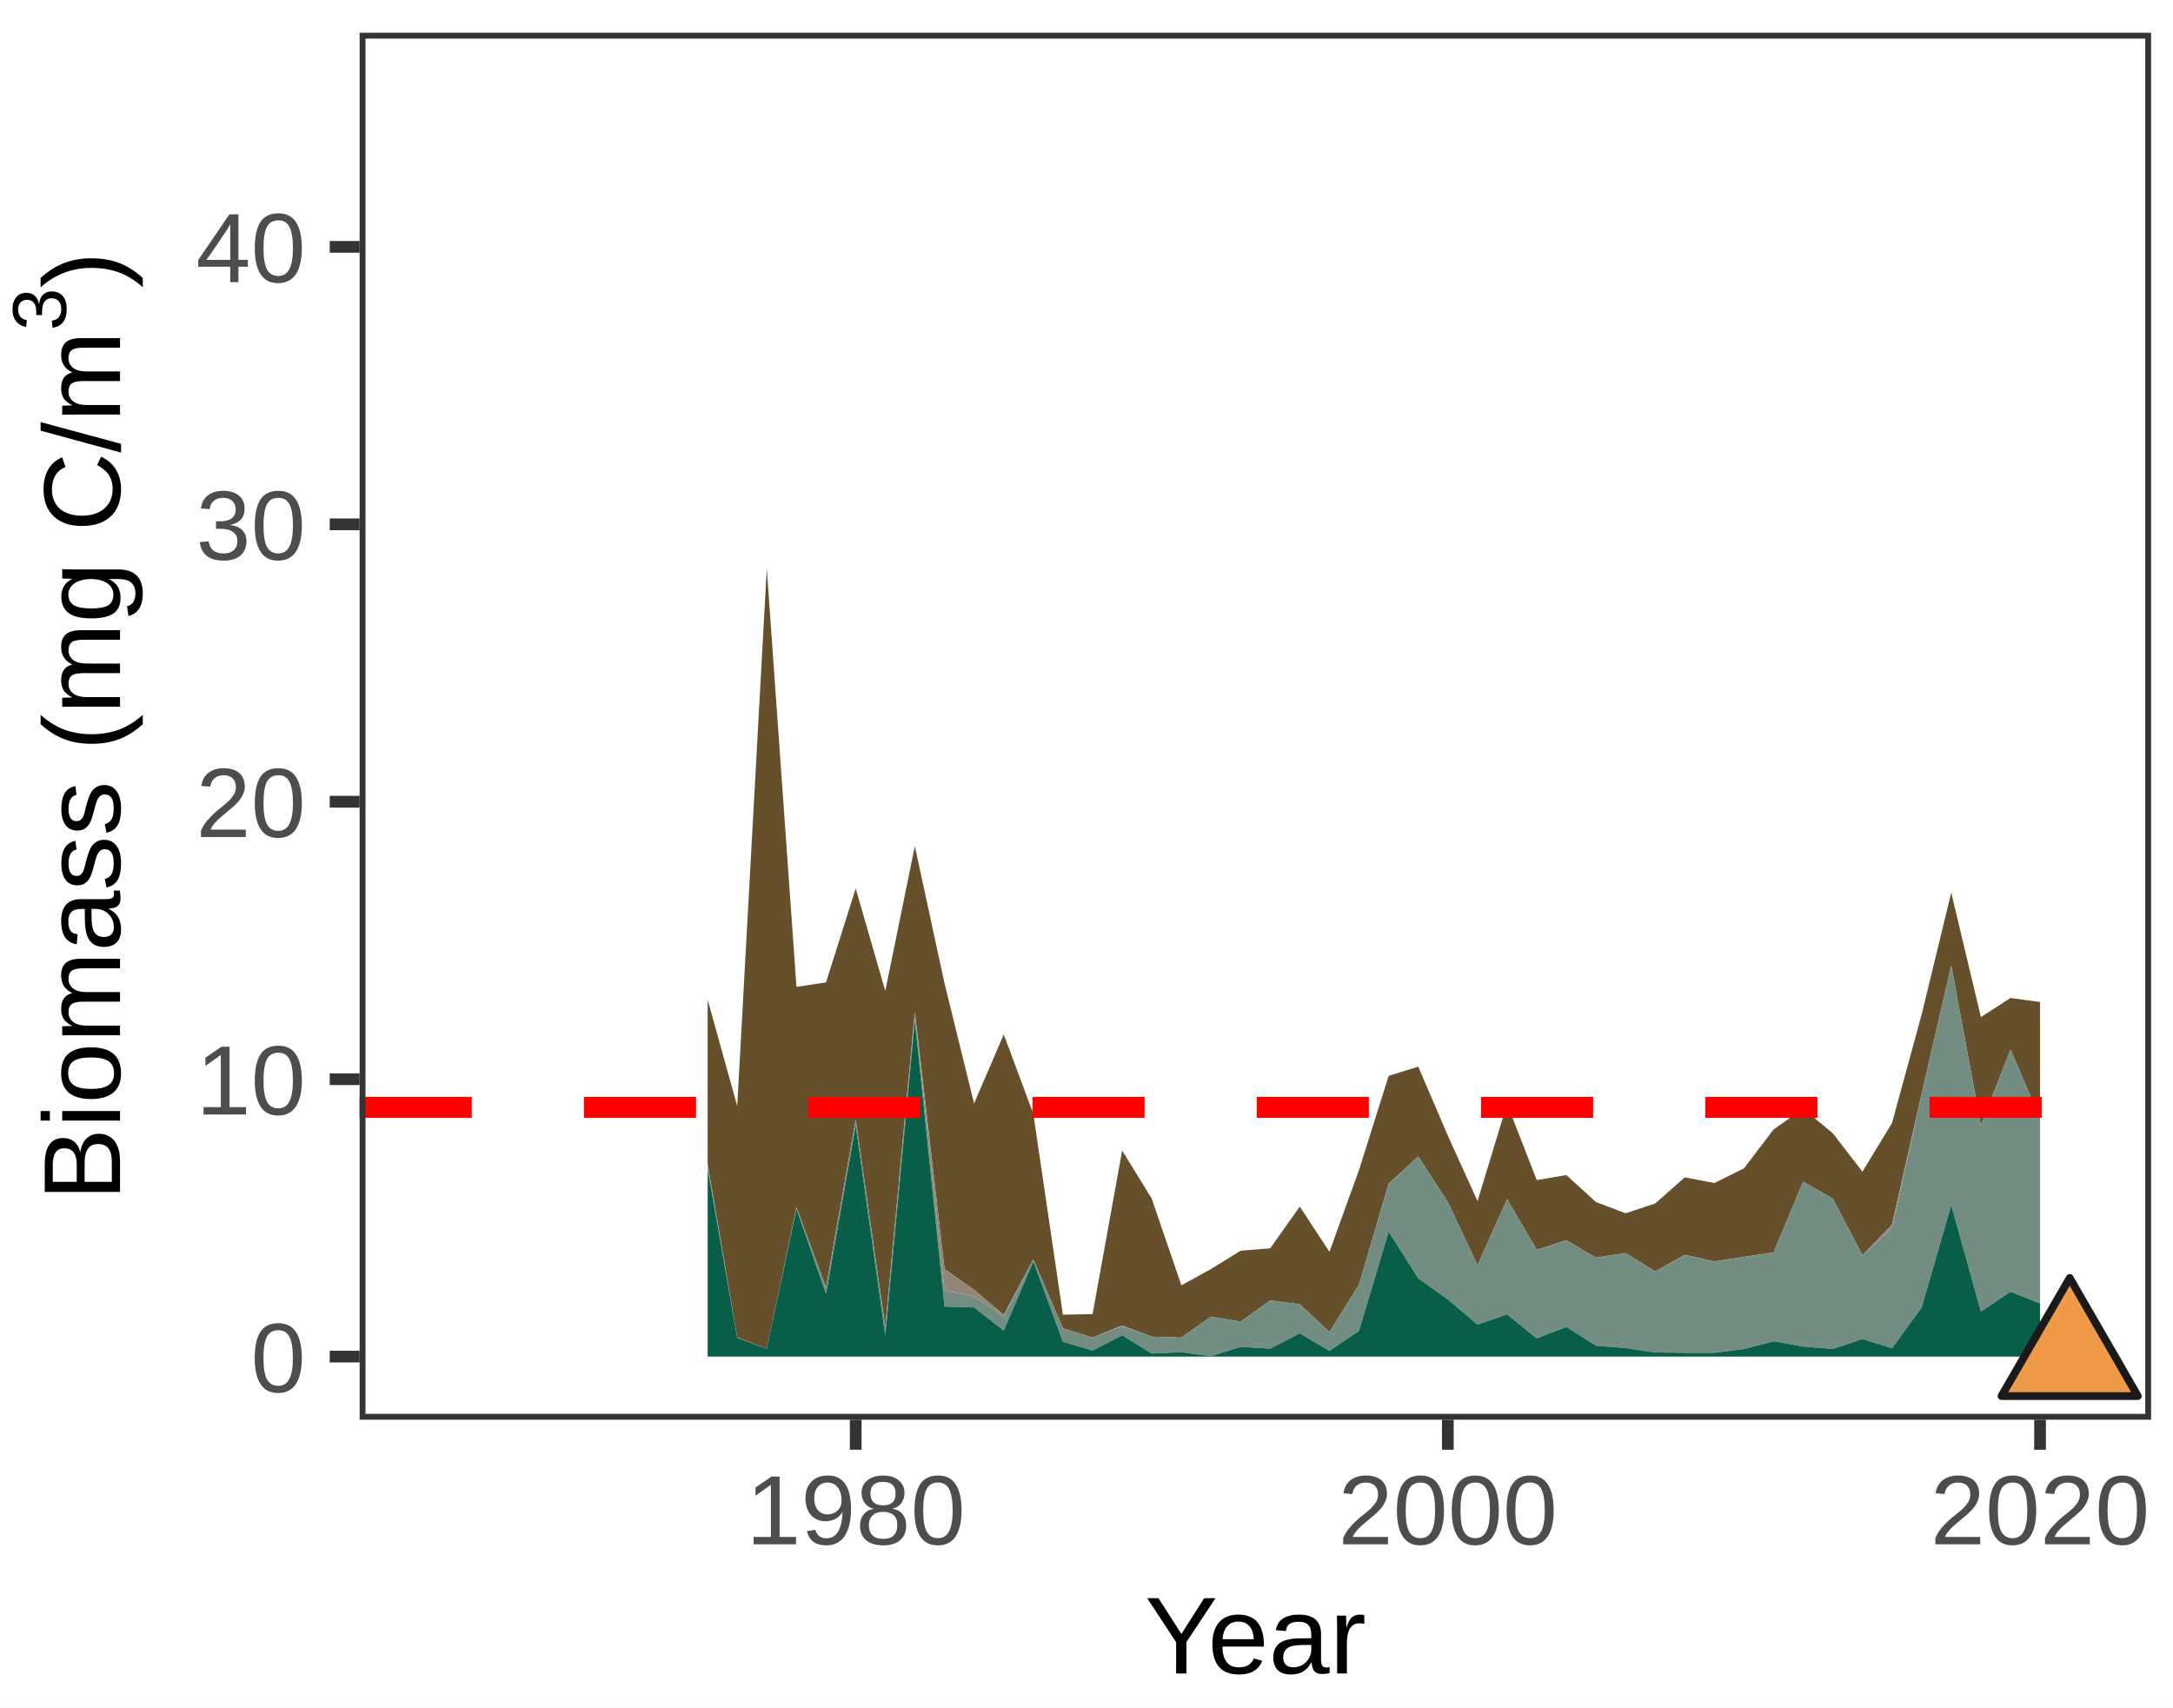
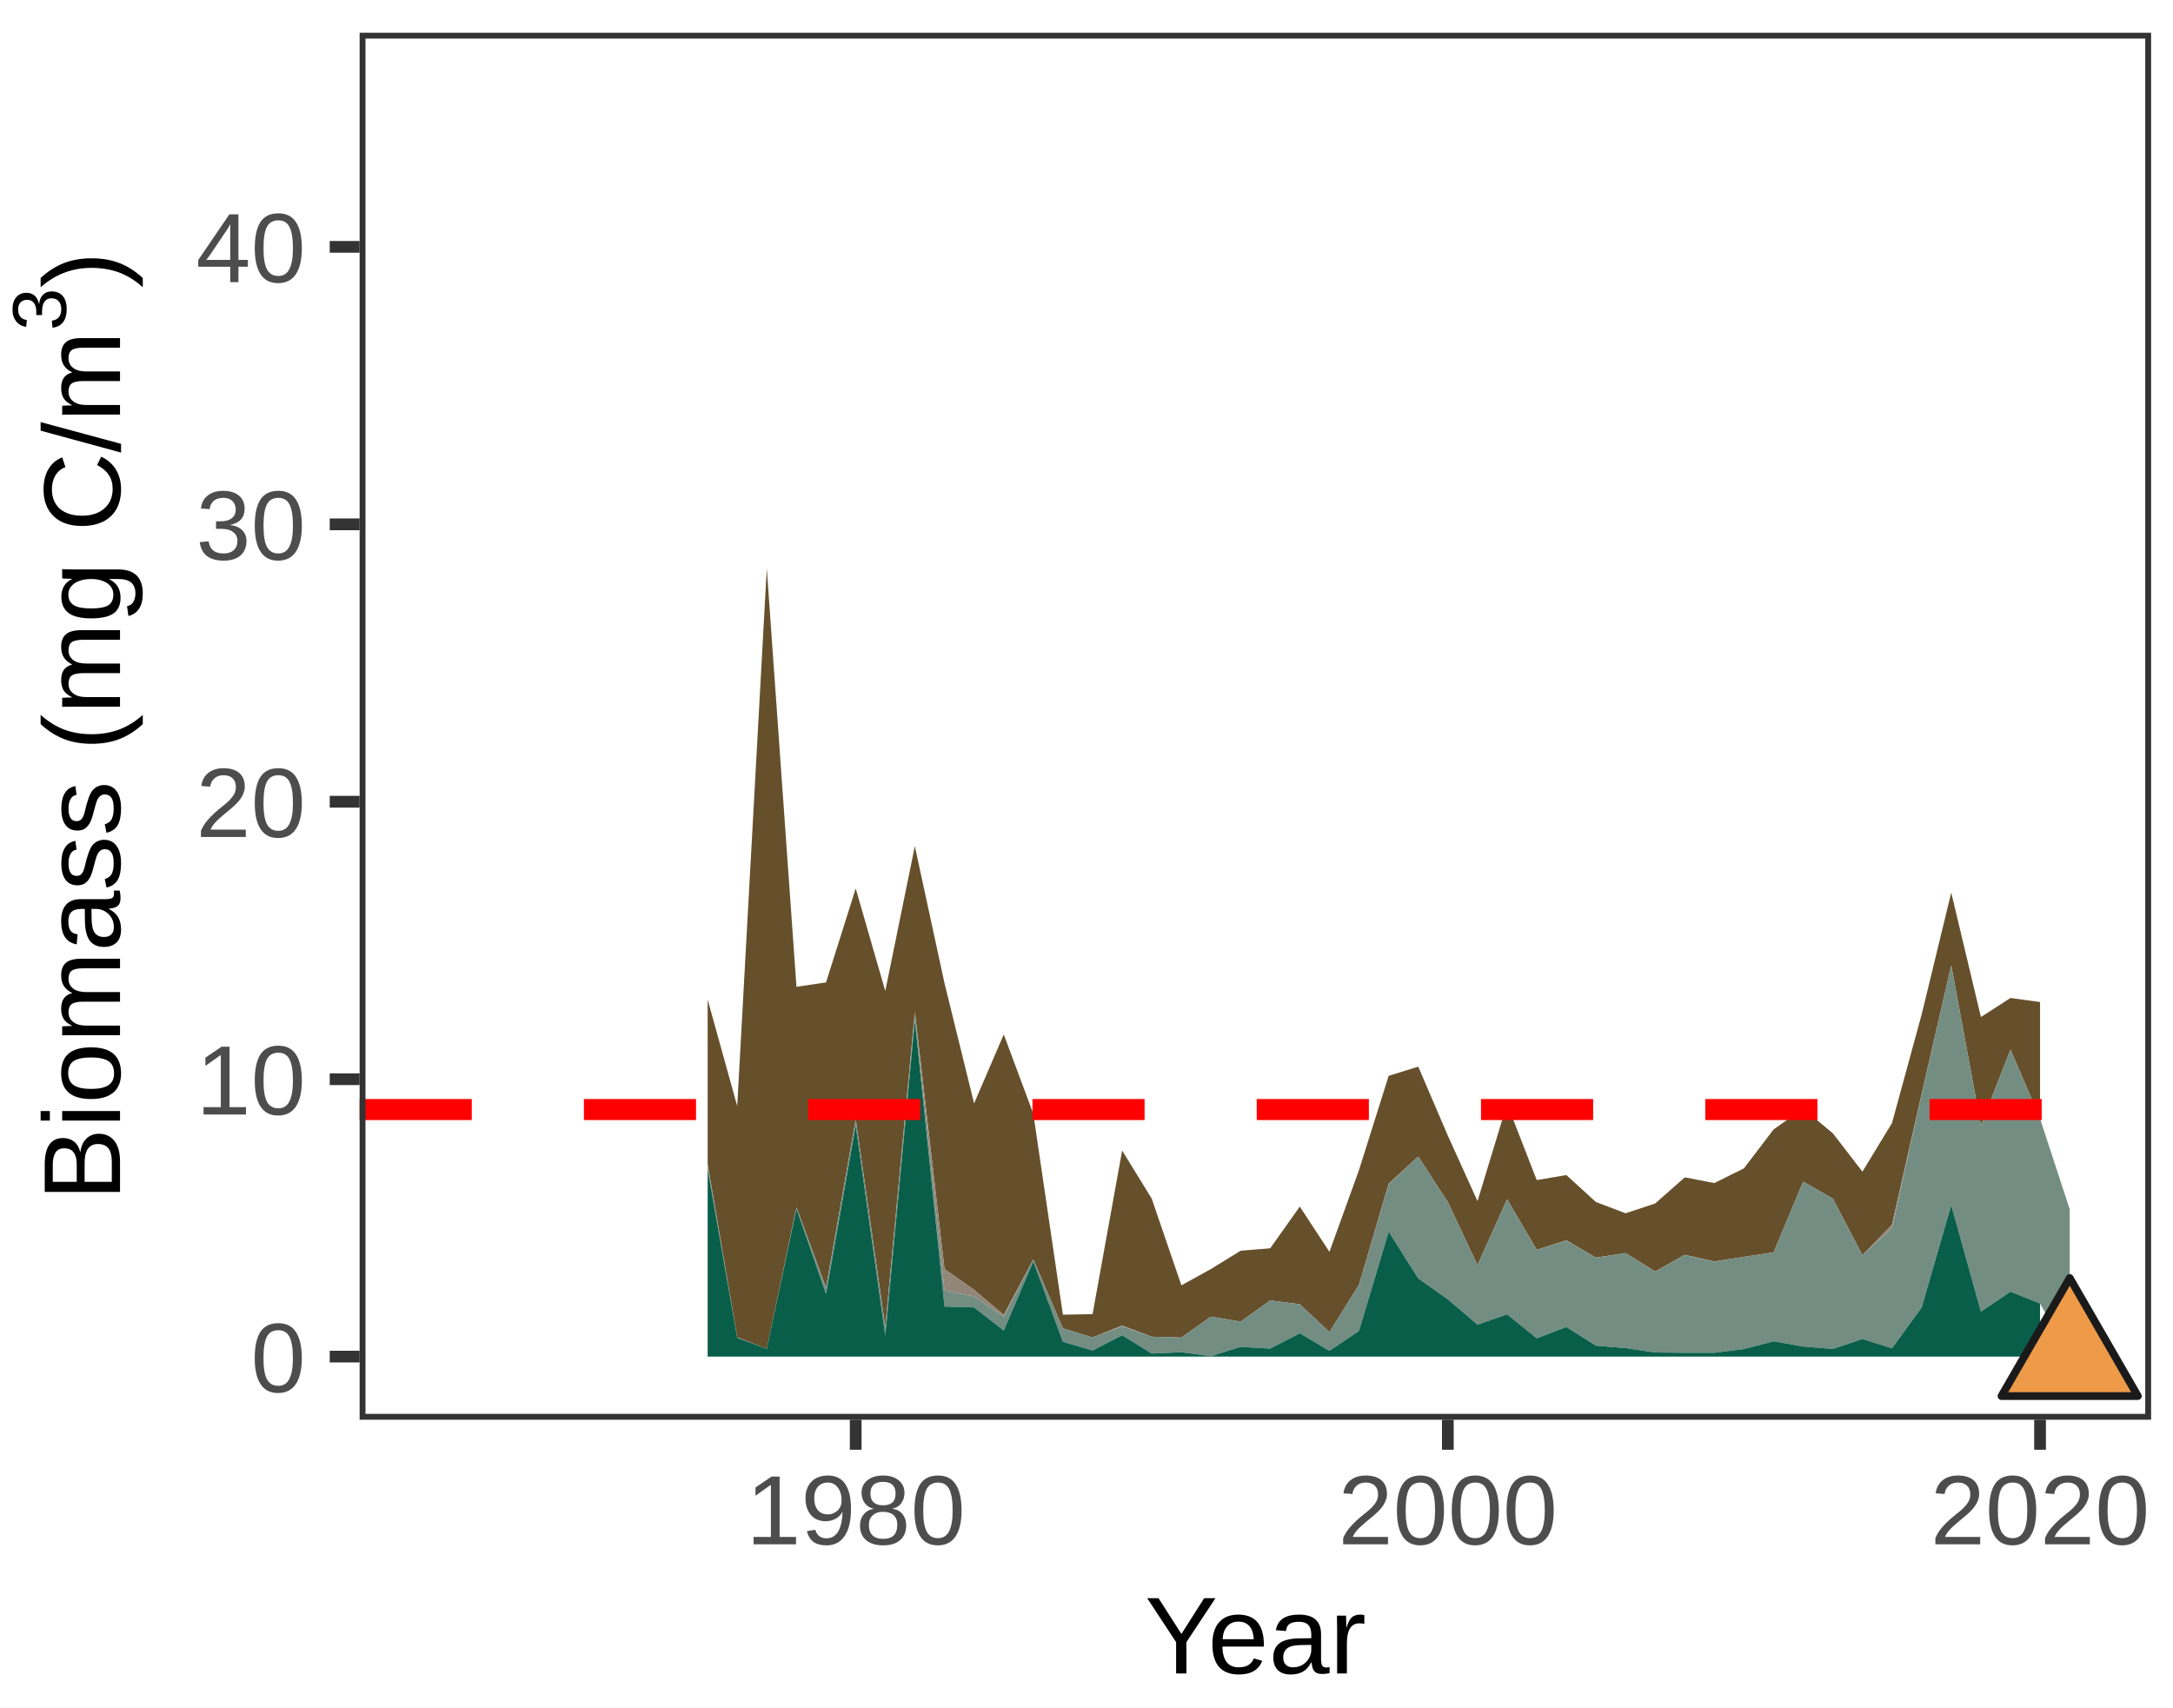
<svg xmlns="http://www.w3.org/2000/svg" class="svglite" width="198.43pt" height="155.91pt" viewBox="0 0 198.43 155.91">
  <defs>
    <style type="text/css">
    .svglite line, .svglite polyline, .svglite polygon, .svglite path, .svglite rect, .svglite circle {
      fill: none;
      stroke: #000000;
      stroke-linecap: round;
      stroke-linejoin: round;
      stroke-miterlimit: 10.00;
    }
    .svglite text {
      white-space: pre;
    }
  </style>
  </defs>
  <rect width="100%" height="100%" style="stroke: none; fill: #FFFFFF;" />
  <defs>
    <clipPath id="cpMC4wMHwxOTguNDN8MC4wMHwxNTUuOTE=">
      <rect x="0.00" y="0.00" width="198.43" height="155.91" />
    </clipPath>
  </defs>
  <g clip-path="url(#cpMC4wMHwxOTguNDN8MC4wMHwxNTUuOTE=)">
    <rect x="0.00" y="0.00" width="198.43" height="155.91" style="stroke-width: 1.07; stroke: #FFFFFF; fill: #FFFFFF;" />
  </g>
  <defs>
    <clipPath id="cpMzIuODR8MTk2LjQzfDIuOTl8MTI5LjY0">
      <rect x="32.84" y="2.99" width="163.59" height="126.65" />
    </clipPath>
  </defs>
  <g clip-path="url(#cpMzIuODR8MTk2LjQzfDIuOTl8MTI5LjY0)">
    <rect x="32.84" y="2.99" width="163.59" height="126.65" style="stroke-width: 1.07; stroke: none; fill: #FFFFFF;" />
    <polygon points="64.62,91.28 67.32,101.00 70.02,51.91 72.73,90.11 75.43,89.71 78.14,81.13 80.84,90.49 83.54,77.27 86.25,89.79 88.95,100.76 91.66,94.46 94.36,101.71 97.06,120.05 99.77,120.00 102.47,105.06 105.17,109.45 107.88,117.37 110.58,115.88 113.29,114.21 115.99,113.99 118.69,110.18 121.40,114.31 124.10,106.84 126.81,98.24 129.51,97.40 132.21,103.70 134.92,109.68 137.62,100.80 140.33,107.76 143.03,107.30 145.73,109.76 148.44,110.79 151.14,109.90 153.85,107.51 156.55,108.03 159.25,106.69 161.96,103.13 164.66,101.23 167.37,103.49 170.07,106.99 172.77,102.55 175.48,92.63 178.18,81.51 180.89,92.87 183.59,91.13 186.29,91.50 186.29,102.15 183.59,95.84 180.89,102.77 178.18,88.16 175.48,99.87 172.77,111.83 170.07,114.62 167.37,109.46 164.66,107.90 161.96,114.36 159.25,114.77 156.55,115.19 153.85,114.59 151.14,116.11 148.44,114.43 145.73,114.84 143.03,113.26 140.33,114.13 137.62,109.51 134.92,115.53 132.21,109.77 129.51,105.61 126.81,108.09 124.10,117.31 121.40,121.64 118.69,119.10 115.99,118.75 113.29,120.69 110.58,120.23 107.88,122.14 105.17,122.06 102.47,121.04 99.77,122.13 97.06,121.30 94.36,115.00 91.66,120.07 88.95,117.78 86.25,115.88 83.54,92.40 80.84,121.16 78.14,102.21 75.43,117.57 72.73,110.24 70.02,123.17 67.32,122.12 64.62,106.30 " style="stroke-width: 0.00; stroke: none; fill: #664F2B;" />
    <polyline points="64.62,91.28 67.32,101.00 70.02,51.91 72.73,90.11 75.43,89.71 78.14,81.13 80.84,90.49 83.54,77.27 86.25,89.79 88.95,100.76 91.66,94.46 94.36,101.71 97.06,120.05 99.77,120.00 102.47,105.06 105.17,109.45 107.88,117.37 110.58,115.88 113.29,114.21 115.99,113.99 118.69,110.18 121.40,114.31 124.10,106.84 126.81,98.24 129.51,97.40 132.21,103.70 134.92,109.68 137.62,100.80 140.33,107.76 143.03,107.30 145.73,109.76 148.44,110.79 151.14,109.90 153.85,107.51 156.55,108.03 159.25,106.69 161.96,103.13 164.66,101.23 167.37,103.49 170.07,106.99 172.77,102.55 175.48,92.63 178.18,81.51 180.89,92.87 183.59,91.13 186.29,91.50 " style="stroke-width: 1.07; stroke: none;" />
    <polygon points="64.62,106.30 67.32,122.12 70.02,123.17 72.73,110.24 75.43,117.57 78.14,102.21 80.84,121.16 83.54,92.40 86.25,115.88 88.95,117.78 91.66,120.07 94.36,115.00 97.06,121.30 99.77,122.13 102.47,121.04 105.17,122.06 107.88,122.14 110.58,120.23 113.29,120.69 115.99,118.75 118.69,119.10 121.40,121.64 124.10,117.31 126.81,108.09 129.51,105.61 132.21,109.77 134.92,115.53 137.62,109.51 140.33,114.13 143.03,113.26 145.73,114.84 148.44,114.43 151.14,116.11 153.85,114.59 156.55,115.19 159.25,114.77 161.96,114.36 164.66,107.90 167.37,109.46 170.07,114.62 172.77,111.83 175.48,99.87 178.18,88.16 180.89,102.77 183.59,95.84 186.29,102.15 186.29,102.15 183.59,95.85 180.89,102.77 178.18,88.16 175.48,99.90 172.77,112.16 170.07,114.62 167.37,109.46 164.66,107.90 161.96,114.36 159.25,114.77 156.55,115.20 153.85,114.60 151.14,116.12 148.44,114.44 145.73,114.84 143.03,113.28 140.33,114.13 137.62,109.52 134.92,115.53 132.21,109.77 129.51,105.61 126.81,108.13 124.10,117.31 121.40,121.64 118.69,119.10 115.99,118.75 113.29,120.69 110.58,120.23 107.88,122.14 105.17,122.06 102.47,121.11 99.77,122.13 97.06,121.30 94.36,115.00 91.66,120.23 88.95,118.38 86.25,117.85 83.54,92.61 80.84,121.16 78.14,102.21 75.43,117.58 72.73,110.26 70.02,123.17 67.32,122.14 64.62,106.41 " style="stroke-width: 0.00; stroke: none; fill: #928678;" />
    <polyline points="64.62,106.30 67.32,122.12 70.02,123.17 72.73,110.24 75.43,117.57 78.14,102.21 80.84,121.16 83.54,92.40 86.25,115.88 88.95,117.78 91.66,120.07 94.36,115.00 97.06,121.30 99.77,122.13 102.47,121.04 105.17,122.06 107.88,122.14 110.58,120.23 113.29,120.69 115.99,118.75 118.69,119.10 121.40,121.64 124.10,117.31 126.81,108.09 129.51,105.61 132.21,109.77 134.92,115.53 137.62,109.51 140.33,114.13 143.03,113.26 145.73,114.84 148.44,114.43 151.14,116.11 153.85,114.59 156.55,115.19 159.25,114.77 161.96,114.36 164.66,107.90 167.37,109.46 170.07,114.62 172.77,111.83 175.48,99.87 178.18,88.16 180.89,102.77 183.59,95.84 186.29,102.15 " style="stroke-width: 1.07; stroke: none;" />
-     <polygon points="64.62,106.41 67.32,122.14 70.02,123.17 72.73,110.26 75.43,117.58 78.14,102.21 80.84,121.16 83.54,92.61 86.25,117.85 88.95,118.38 91.66,120.23 94.36,115.00 97.06,121.30 99.77,122.13 102.47,121.11 105.17,122.06 107.88,122.14 110.58,120.23 113.29,120.69 115.99,118.75 118.69,119.10 121.40,121.64 124.10,117.31 126.81,108.13 129.51,105.61 132.21,109.77 134.92,115.53 137.62,109.52 140.33,114.13 143.03,113.28 145.73,114.84 148.44,114.44 151.14,116.12 153.85,114.60 156.55,115.20 159.25,114.77 161.96,114.36 164.66,107.90 167.37,109.46 170.07,114.62 172.77,112.16 175.48,99.90 178.18,88.16 180.89,102.77 183.59,95.85 186.29,102.15 186.29,119.03 183.59,117.95 180.89,119.77 178.18,110.05 175.48,119.39 172.77,123.12 170.07,122.27 167.37,123.18 164.66,122.96 161.96,122.48 159.25,123.19 156.55,123.53 153.85,123.53 151.14,123.50 148.44,123.10 145.73,122.88 143.03,121.17 140.33,122.21 137.62,120.02 134.92,120.96 132.21,118.65 129.51,116.74 126.81,112.47 124.10,121.53 121.40,123.35 118.69,121.75 115.99,123.15 113.29,122.99 110.58,123.84 107.88,123.48 105.17,123.60 102.47,121.93 99.77,123.32 97.06,122.53 94.36,115.19 91.66,121.50 88.95,119.39 86.25,119.31 83.54,93.18 80.84,121.97 78.14,102.77 75.43,118.16 72.73,110.38 70.02,123.17 67.32,122.16 64.62,106.74 " style="stroke-width: 0.00; stroke: none; fill: #748D83;" />
-     <polyline points="64.62,106.41 67.32,122.14 70.02,123.17 72.73,110.26 75.43,117.58 78.14,102.21 80.84,121.16 83.54,92.61 86.25,117.85 88.95,118.38 91.66,120.23 94.36,115.00 97.06,121.30 99.77,122.13 102.47,121.11 105.17,122.06 107.88,122.14 110.58,120.23 113.29,120.69 115.99,118.75 118.69,119.10 121.40,121.64 124.10,117.31 126.81,108.13 129.51,105.61 132.21,109.77 134.92,115.53 137.62,109.52 140.33,114.13 143.03,113.28 145.73,114.84 148.44,114.44 151.14,116.12 153.85,114.60 156.55,115.20 159.25,114.77 161.96,114.36 164.66,107.90 167.37,109.46 170.07,114.62 172.77,112.16 175.48,99.90 178.18,88.16 180.89,102.77 183.59,95.85 186.29,102.15 " style="stroke-width: 1.07; stroke: none;" />
+     <polygon points="64.62,106.41 67.32,122.14 70.02,123.17 72.73,110.26 75.43,117.58 78.14,102.21 80.84,121.16 83.54,92.61 86.25,117.85 88.95,118.38 91.66,120.23 94.36,115.00 97.06,121.30 99.77,122.13 102.47,121.11 105.17,122.06 107.88,122.14 110.58,120.23 113.29,120.69 115.99,118.75 118.69,119.10 121.40,121.64 124.10,117.31 126.81,108.13 129.51,105.61 132.21,109.77 134.92,115.53 137.62,109.52 140.33,114.13 143.03,113.28 145.73,114.84 148.44,114.44 151.14,116.12 153.85,114.60 156.55,115.20 159.25,114.77 161.96,114.36 164.66,107.90 167.37,109.46 170.07,114.62 172.77,112.16 175.48,99.90 178.18,88.16 180.89,102.77 183.59,95.85 186.29,102.15 189.00,110.43 189.00,123.88 186.29,119.03 183.59,117.95 180.89,119.77 178.18,110.05 175.48,119.39 172.77,123.12 170.07,122.27 167.37,123.18 164.66,122.96 161.96,122.48 159.25,123.19 156.55,123.53 153.85,123.53 151.14,123.50 148.44,123.10 145.73,122.88 143.03,121.17 140.33,122.21 137.62,120.02 134.92,120.96 132.21,118.65 129.51,116.74 126.81,112.47 124.10,121.53 121.40,123.35 118.69,121.75 115.99,123.15 113.29,122.99 110.58,123.84 107.88,123.48 105.17,123.60 102.47,121.93 99.77,123.32 97.06,122.53 94.36,115.19 91.66,121.50 88.95,119.39 86.25,119.31 83.54,93.18 80.84,121.97 78.14,102.77 75.43,118.16 72.73,110.38 70.02,123.17 67.32,122.16 64.62,106.74 " style="stroke-width: 0.00; stroke: none; fill: #748D83;" />
+     <polyline points="64.62,106.41 67.32,122.14 70.02,123.17 72.73,110.26 75.43,117.58 78.14,102.21 80.84,121.16 83.54,92.61 86.25,117.85 88.95,118.38 91.66,120.23 94.36,115.00 97.06,121.30 99.77,122.13 102.47,121.11 105.17,122.06 107.88,122.14 110.58,120.23 113.29,120.69 115.99,118.75 118.69,119.10 121.40,121.64 124.10,117.31 126.81,108.13 129.51,105.61 132.21,109.77 134.92,115.53 137.62,109.52 140.33,114.13 143.03,113.28 145.73,114.84 148.44,114.44 151.14,116.12 153.85,114.60 156.55,115.20 159.25,114.77 161.96,114.36 164.66,107.90 167.37,109.46 170.07,114.62 172.77,112.16 175.48,99.90 178.18,88.16 180.89,102.77 183.59,95.85 186.29,102.15 189.00,110.43 " style="stroke-width: 1.07; stroke: none;" />
    <polygon points="64.62,106.74 67.32,122.16 70.02,123.17 72.73,110.38 75.43,118.16 78.14,102.77 80.84,121.97 83.54,93.18 86.25,119.31 88.95,119.39 91.66,121.50 94.36,115.19 97.06,122.53 99.77,123.32 102.47,121.93 105.17,123.60 107.88,123.48 110.58,123.84 113.29,122.99 115.99,123.15 118.69,121.75 121.40,123.35 124.10,121.53 126.81,112.47 129.51,116.74 132.21,118.65 134.92,120.96 137.62,120.02 140.33,122.21 143.03,121.17 145.73,122.88 148.44,123.10 151.14,123.50 153.85,123.53 156.55,123.53 159.25,123.19 161.96,122.48 164.66,122.96 167.37,123.18 170.07,122.27 172.77,123.12 175.48,119.39 178.18,110.05 180.89,119.77 183.59,117.95 186.29,119.03 186.29,123.88 183.59,123.88 180.89,123.88 178.18,123.88 175.48,123.88 172.77,123.88 170.07,123.88 167.37,123.88 164.66,123.88 161.96,123.88 159.25,123.88 156.55,123.88 153.85,123.88 151.14,123.88 148.44,123.88 145.73,123.88 143.03,123.88 140.33,123.88 137.62,123.88 134.92,123.88 132.21,123.88 129.51,123.88 126.81,123.88 124.10,123.88 121.40,123.88 118.69,123.88 115.99,123.88 113.29,123.88 110.58,123.88 107.88,123.88 105.17,123.88 102.47,123.88 99.77,123.88 97.06,123.88 94.36,123.88 91.66,123.88 88.95,123.88 86.25,123.88 83.54,123.88 80.84,123.88 78.14,123.88 75.43,123.88 72.73,123.88 70.02,123.88 67.32,123.88 64.62,123.88 " style="stroke-width: 0.00; stroke: none; fill: #095E49;" />
    <polyline points="64.62,106.74 67.32,122.16 70.02,123.17 72.73,110.38 75.43,118.16 78.14,102.77 80.84,121.97 83.54,93.18 86.25,119.31 88.95,119.39 91.66,121.50 94.36,115.19 97.06,122.53 99.77,123.32 102.47,121.93 105.17,123.60 107.88,123.48 110.58,123.84 113.29,122.99 115.99,123.15 118.69,121.75 121.40,123.35 124.10,121.53 126.81,112.47 129.51,116.74 132.21,118.65 134.92,120.96 137.62,120.02 140.33,122.21 143.03,121.17 145.73,122.88 148.44,123.10 151.14,123.50 153.85,123.53 156.55,123.53 159.25,123.19 161.96,122.48 164.66,122.96 167.37,123.18 170.07,122.27 172.77,123.12 175.48,119.39 178.18,110.05 180.89,119.77 183.59,117.95 186.29,119.03 " style="stroke-width: 1.07; stroke: none;" />
    <polygon points="189.00,116.70 195.22,127.48 182.77,127.48 " style="stroke-width: 0.71; stroke: #1A1A1A; fill: #EE9A49;" />
-     <line x1="32.84" y1="101.12" x2="196.43" y2="101.12" style="stroke-width: 1.92; stroke: #FF0000; stroke-dasharray: 10.24,10.24; stroke-linecap: butt;" />
+     <line x1="32.84" y1="101.32" x2="196.43" y2="101.32" style="stroke-width: 1.92; stroke: #FF0000; stroke-dasharray: 10.24,10.24; stroke-linecap: butt;" />
    <rect x="32.84" y="2.99" width="163.59" height="126.65" style="stroke-width: 1.07; stroke: #333333;" />
  </g>
  <g clip-path="url(#cpMC4wMHwxOTguNDN8MC4wMHwxNTUuOTE=)">
    <text x="27.91" y="127.11" text-anchor="end" style="font-size: 9.00px;fill: #4D4D4D; font-family: &quot;Arial&quot;;" textLength="5.00px" lengthAdjust="spacingAndGlyphs">0</text>
    <text x="27.91" y="101.77" text-anchor="end" style="font-size: 9.00px;fill: #4D4D4D; font-family: &quot;Arial&quot;;" textLength="10.01px" lengthAdjust="spacingAndGlyphs">10</text>
    <text x="27.91" y="76.43" text-anchor="end" style="font-size: 9.00px;fill: #4D4D4D; font-family: &quot;Arial&quot;;" textLength="10.01px" lengthAdjust="spacingAndGlyphs">20</text>
    <text x="27.91" y="51.10" text-anchor="end" style="font-size: 9.00px;fill: #4D4D4D; font-family: &quot;Arial&quot;;" textLength="10.01px" lengthAdjust="spacingAndGlyphs">30</text>
    <text x="27.91" y="25.76" text-anchor="end" style="font-size: 9.00px;fill: #4D4D4D; font-family: &quot;Arial&quot;;" textLength="10.01px" lengthAdjust="spacingAndGlyphs">40</text>
    <polyline points="30.11,123.88 32.84,123.88 " style="stroke-width: 1.07; stroke: #333333; stroke-linecap: butt;" />
    <polyline points="30.11,98.55 32.84,98.55 " style="stroke-width: 1.07; stroke: #333333; stroke-linecap: butt;" />
    <polyline points="30.11,73.21 32.84,73.21 " style="stroke-width: 1.07; stroke: #333333; stroke-linecap: butt;" />
    <polyline points="30.11,47.88 32.84,47.88 " style="stroke-width: 1.07; stroke: #333333; stroke-linecap: butt;" />
    <polyline points="30.11,22.54 32.84,22.54 " style="stroke-width: 1.07; stroke: #333333; stroke-linecap: butt;" />
    <polyline points="78.14,132.38 78.14,129.64 " style="stroke-width: 1.07; stroke: #333333; stroke-linecap: butt;" />
    <polyline points="132.21,132.38 132.21,129.64 " style="stroke-width: 1.07; stroke: #333333; stroke-linecap: butt;" />
    <polyline points="186.29,132.38 186.29,129.64 " style="stroke-width: 1.07; stroke: #333333; stroke-linecap: butt;" />
    <text x="78.14" y="141.02" text-anchor="middle" style="font-size: 9.00px;fill: #4D4D4D; font-family: &quot;Arial&quot;;" textLength="20.02px" lengthAdjust="spacingAndGlyphs">1980</text>
    <text x="132.21" y="141.02" text-anchor="middle" style="font-size: 9.00px;fill: #4D4D4D; font-family: &quot;Arial&quot;;" textLength="20.02px" lengthAdjust="spacingAndGlyphs">2000</text>
    <text x="186.29" y="141.02" text-anchor="middle" style="font-size: 9.00px;fill: #4D4D4D; font-family: &quot;Arial&quot;;" textLength="20.02px" lengthAdjust="spacingAndGlyphs">2020</text>
    <text x="114.64" y="152.81" text-anchor="middle" style="font-size: 10.00px; font-family: &quot;Arial&quot;;" textLength="20.22px" lengthAdjust="spacingAndGlyphs">Year</text>
    <text transform="translate(10.96,109.67) rotate(-90)" style="font-size: 10.00px; font-family: &quot;Arial&quot;;" textLength="79.48px" lengthAdjust="spacingAndGlyphs">Biomass (mg C/m</text>
    <text transform="translate(6.03,30.19) rotate(-90)" style="font-size: 7.00px; font-family: &quot;Arial&quot;;" textLength="3.90px" lengthAdjust="spacingAndGlyphs">3</text>
    <text transform="translate(10.96,26.29) rotate(-90)" style="font-size: 10.00px; font-family: &quot;Arial&quot;;" textLength="3.33px" lengthAdjust="spacingAndGlyphs">)</text>
  </g>
</svg>
